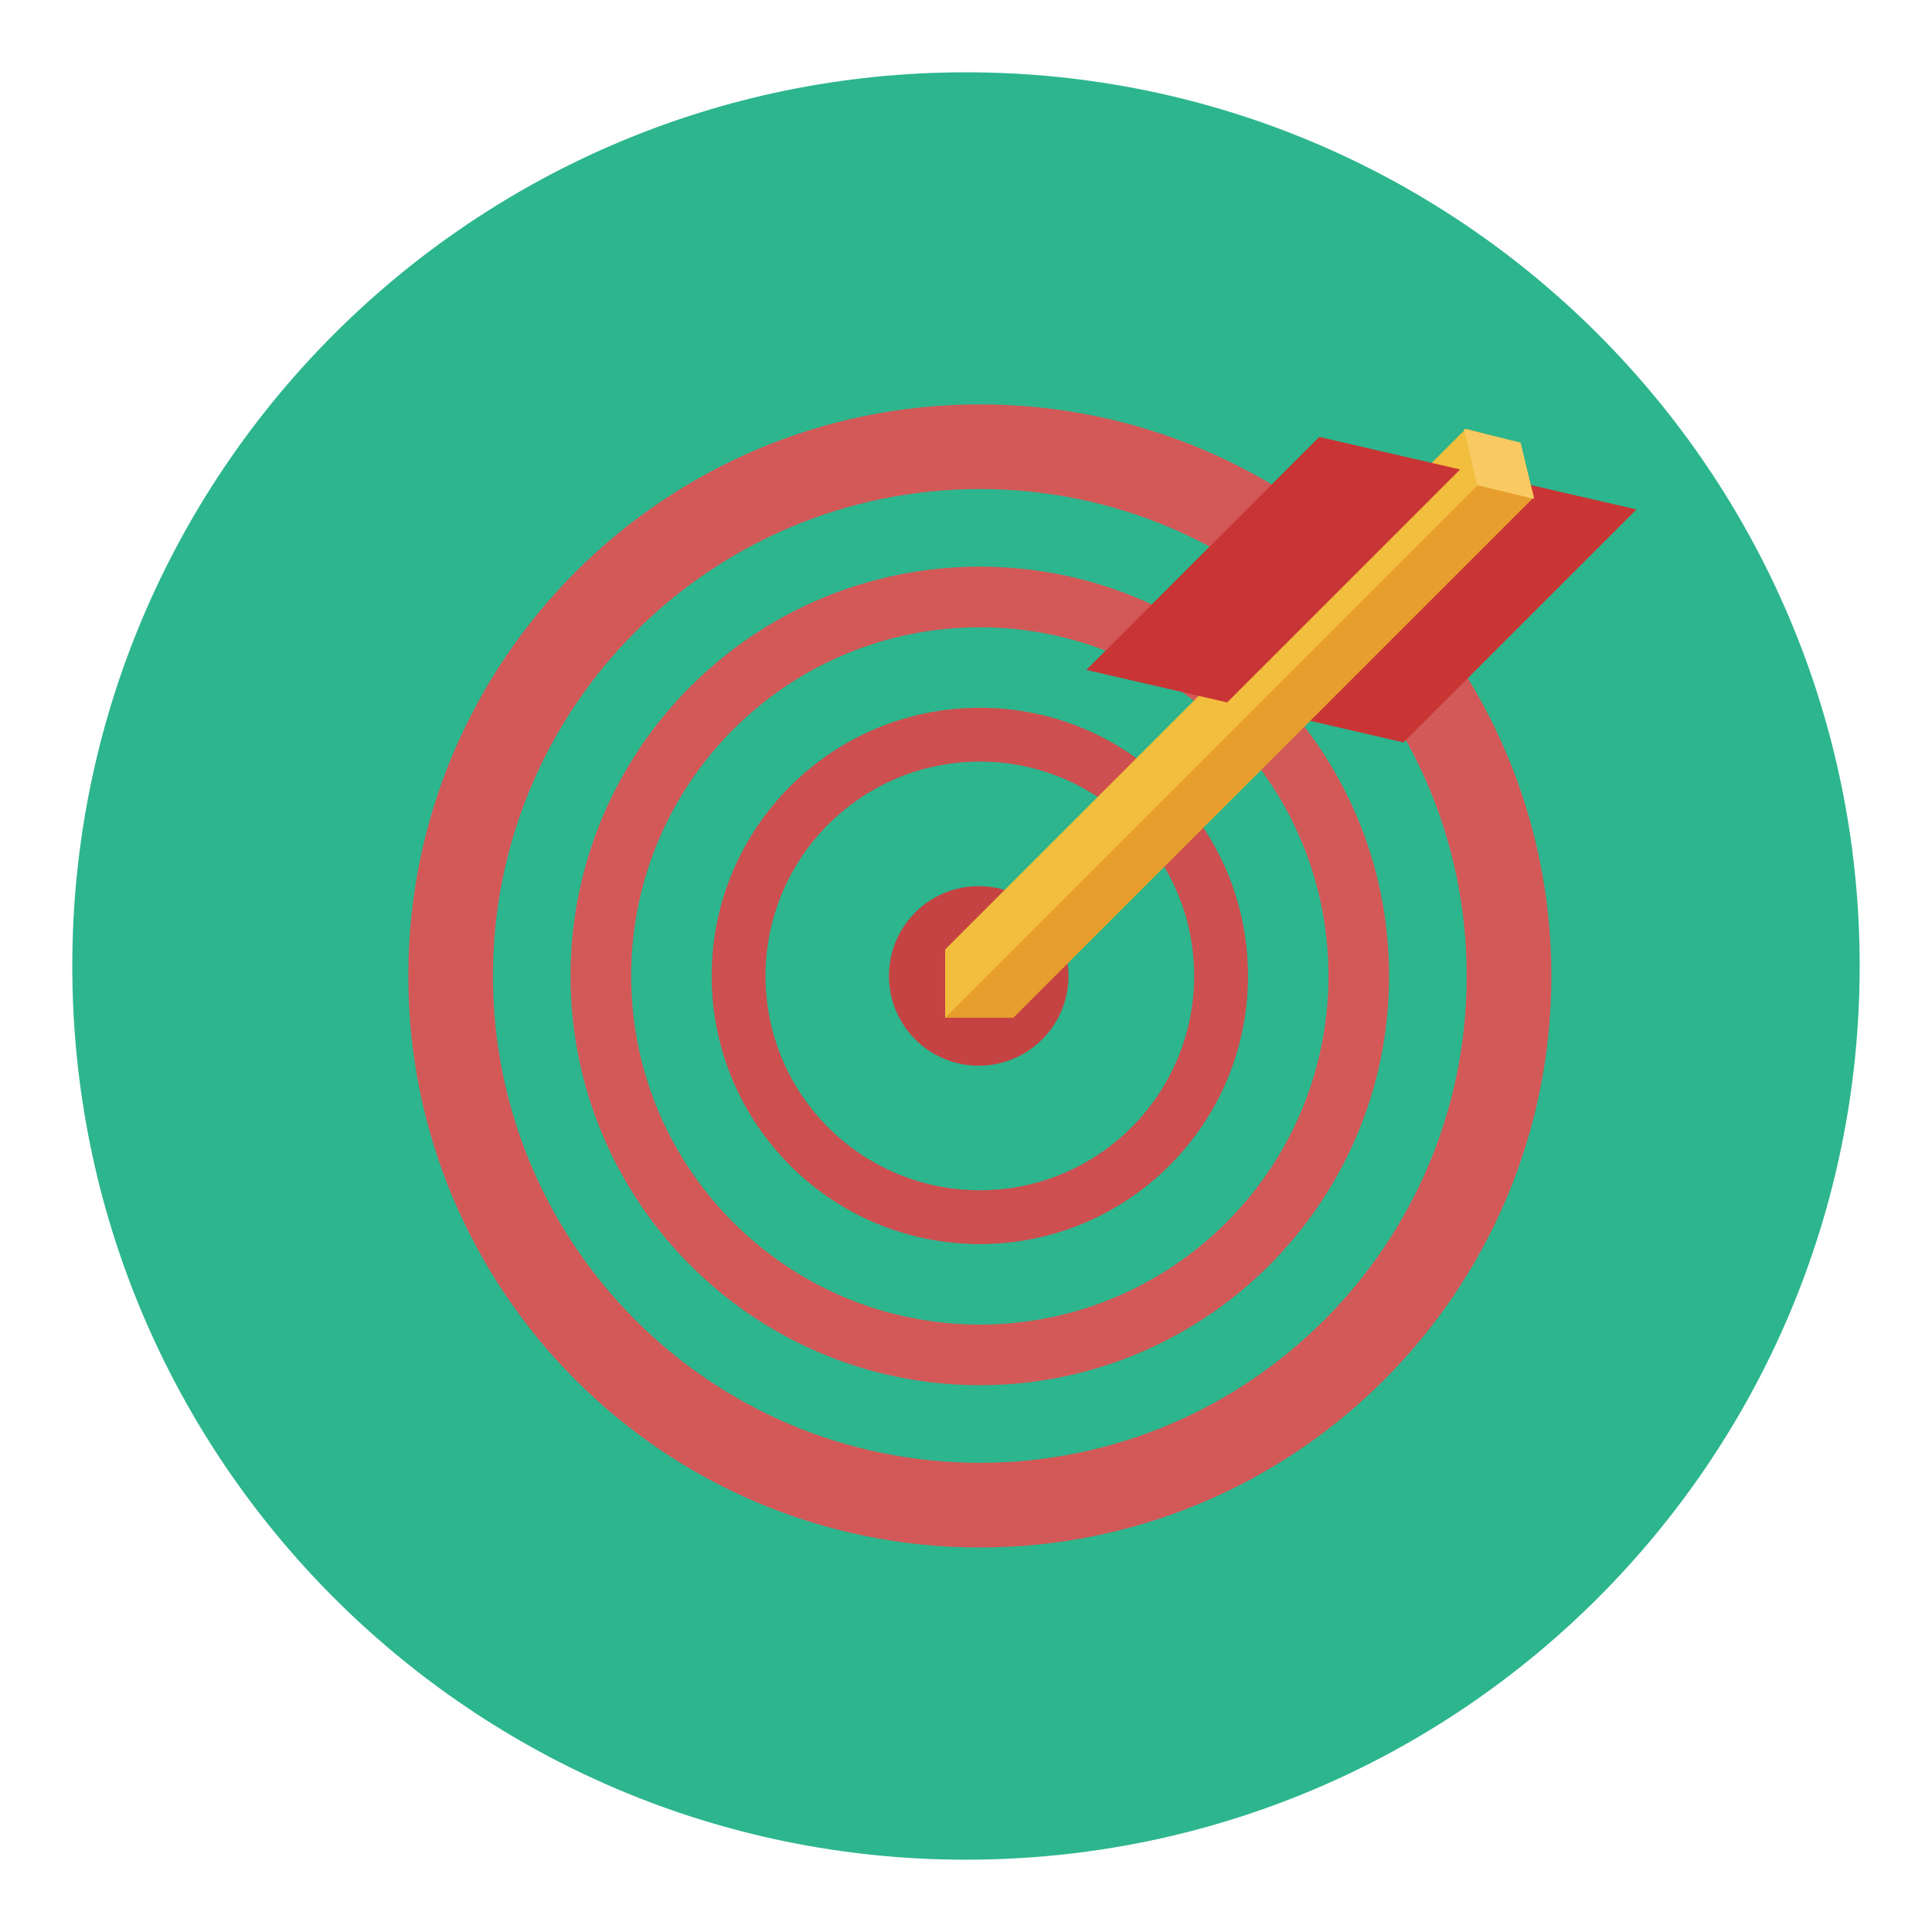
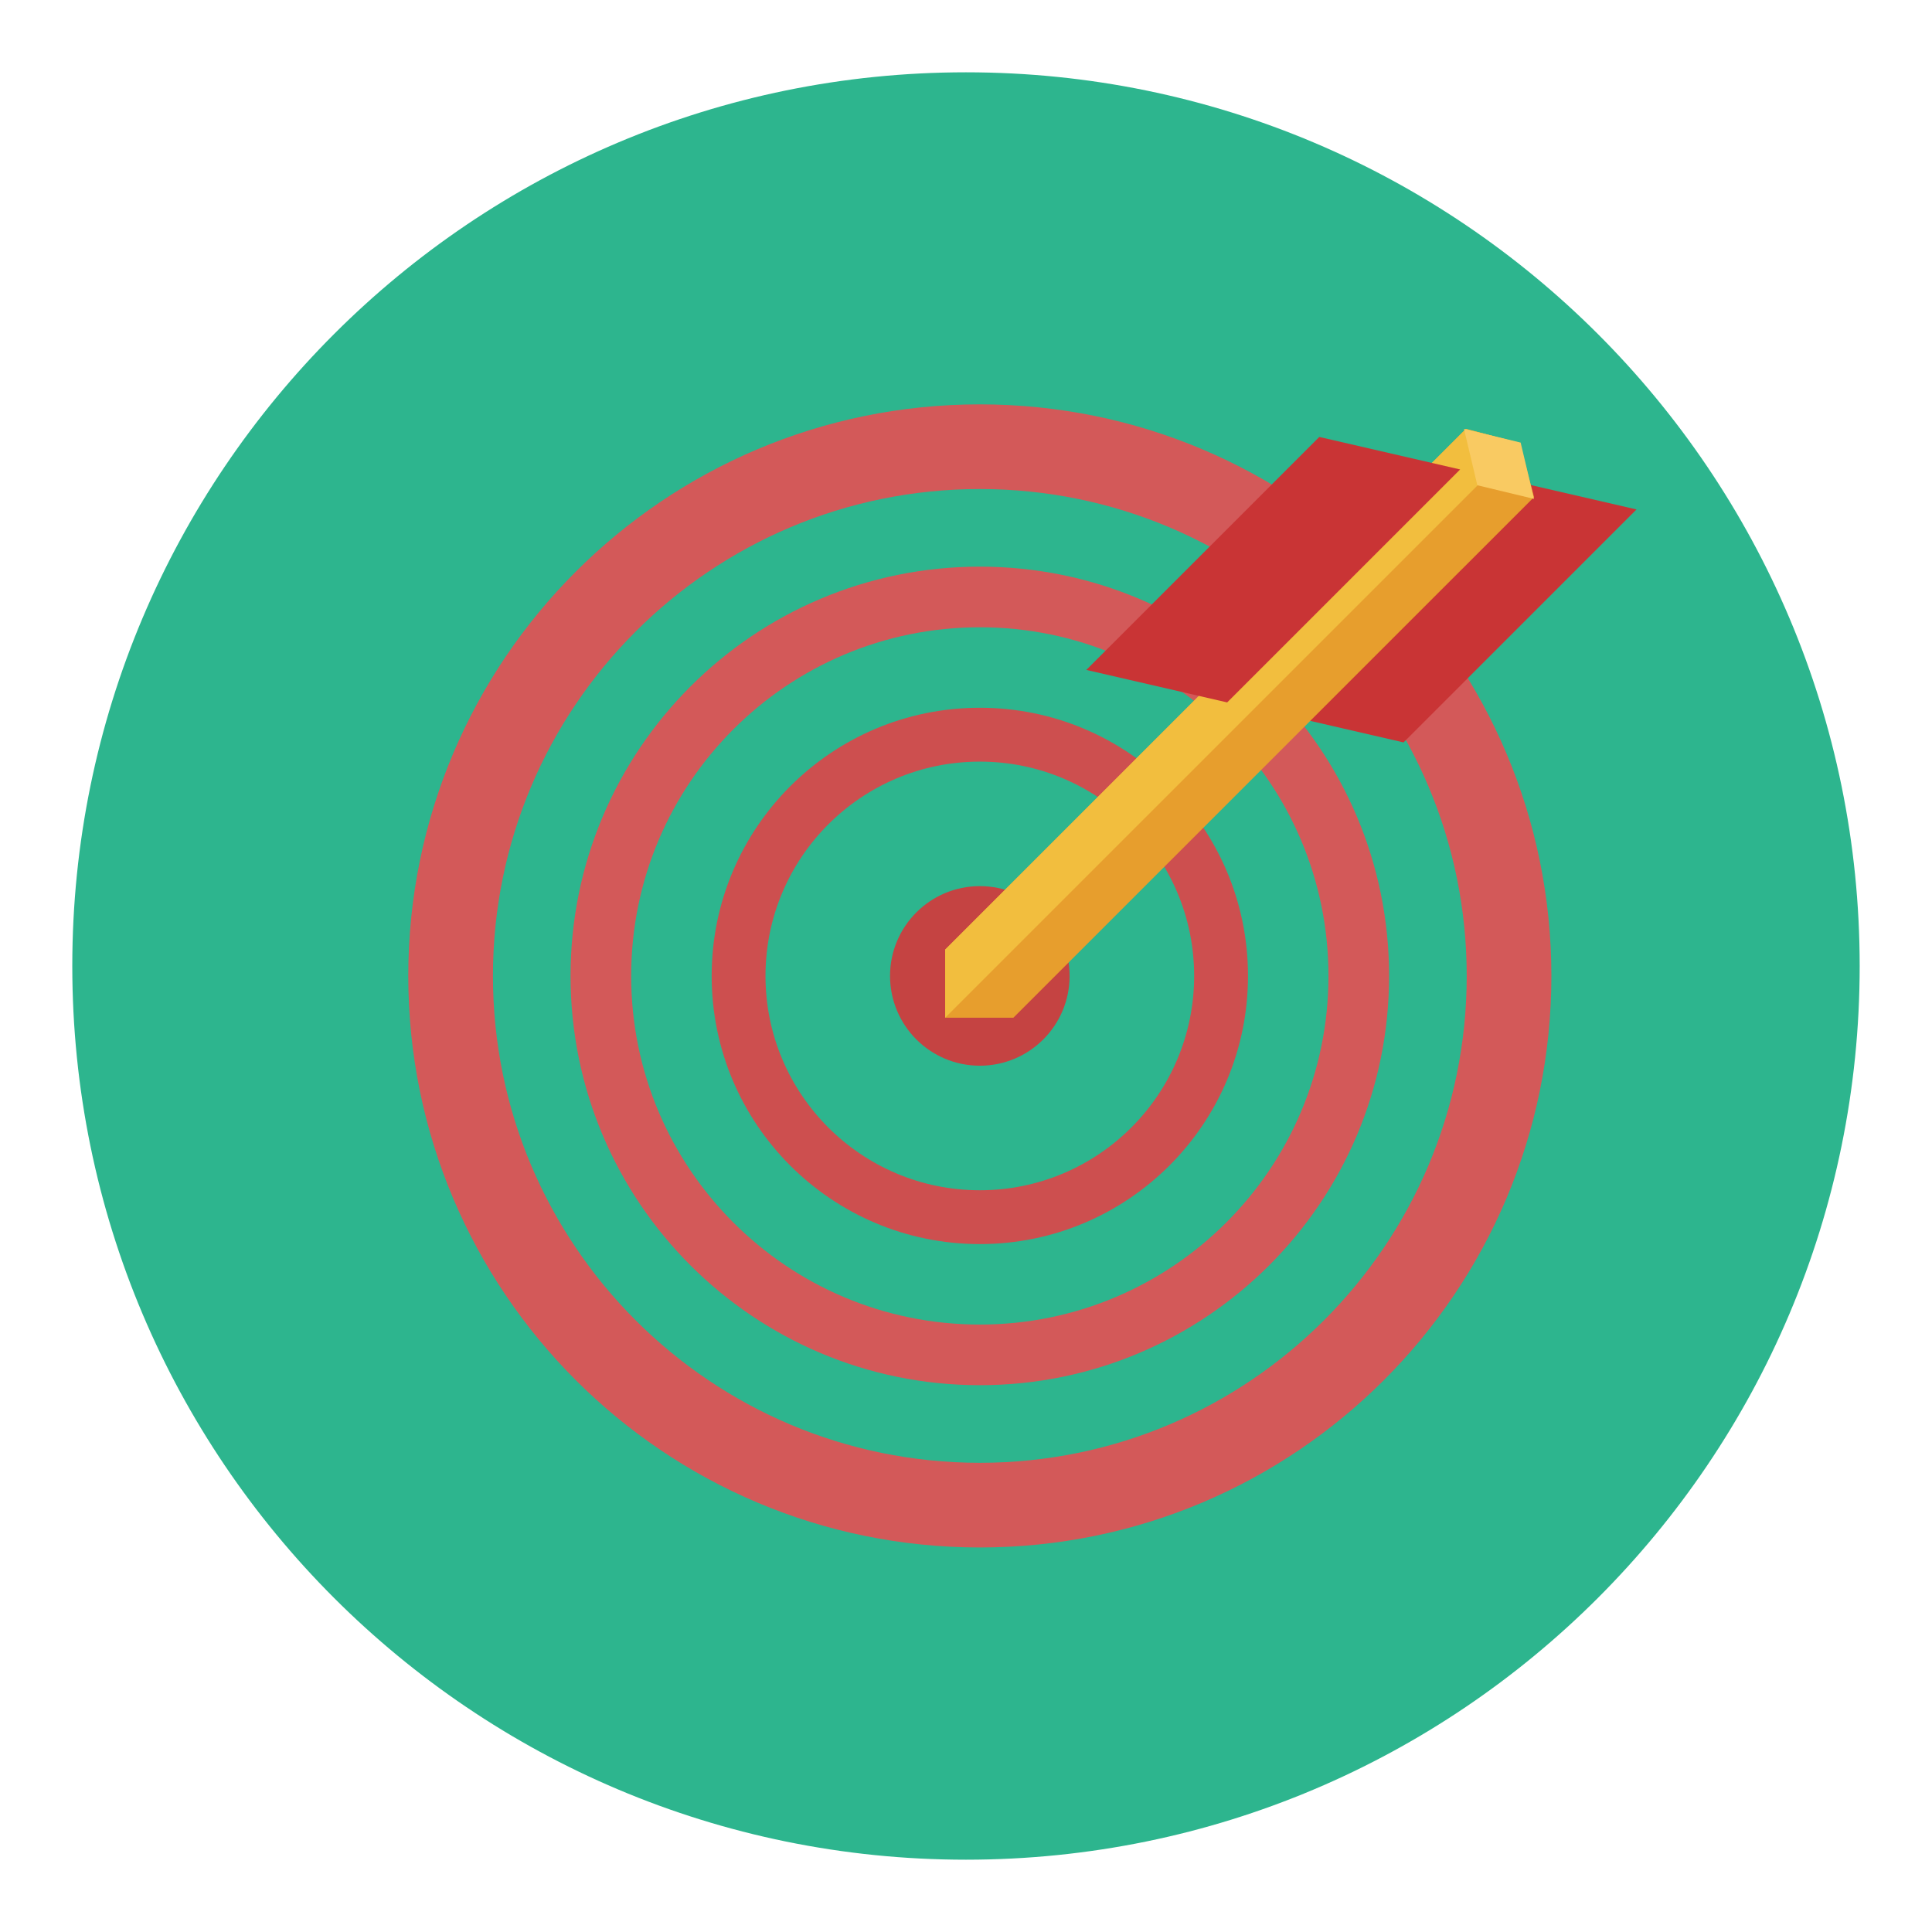
- <svg xmlns="http://www.w3.org/2000/svg" xml:space="preserve" width="136.914px" height="136.914px" x="0px" y="0px" viewBox="0 0 136.914 136.914">
-   <circle cx="68.456" cy="68.457" r="63.333" fill="#2DB58E" />
-   <path fill="#D35959" d="M69.437 28.656c-22.37 0-40.504 18.135-40.504 40.504s18.134 40.504 40.504 40.504c22.369 0 40.504-18.135 40.504-40.504S91.806 28.656 69.437 28.656zm0 75.008c-19.057 0-34.504-15.448-34.504-34.504S50.38 34.656 69.437 34.656c19.056 0 34.504 15.448 34.504 34.504s-15.449 34.504-34.504 34.504z" />
-   <path fill="#D35959" d="M69.437 40.156c-16.019 0-29.004 12.986-29.004 29.004s12.985 29.004 29.004 29.004S98.44 85.178 98.44 69.16 85.455 40.156 69.437 40.156zm0 53.711c-13.646 0-24.708-11.062-24.708-24.707s11.062-24.707 24.708-24.707S94.144 55.515 94.144 69.16 83.082 93.867 69.437 93.867z" />
-   <path fill="#CD4F4F" d="M69.437 50.156c-10.496 0-19.004 8.509-19.004 19.004s8.508 19.004 19.004 19.004c10.495 0 19.004-8.509 19.004-19.004s-8.509-19.004-19.004-19.004zm0 34.193c-8.389 0-15.189-6.8-15.189-15.188s6.801-15.188 15.189-15.188 15.188 6.8 15.188 15.188-6.8 15.188-15.188 15.188z" />
-   <path fill="#C54342" d="M69.437 75.523a6.363 6.363 0 1 1 0-12.725 6.363 6.363 0 0 1 0 12.725z" />
-   <path fill="#C93435" d="m89.482 50.309 9.983 2.303 16.509-16.509-9.982-2.304z" />
-   <path fill="#E79E2D" d="m108.712 35.227-1.001-3.832-3.831-1-36.899 36.896v4.832h4.833z" />
-   <path fill="#F2BE3E" d="m107.711 31.395-3.831-1-36.899 36.896v4.832z" />
-   <path fill="#F9CA62" d="m108.707 35.354-4.014-.966-.944-3.991 4.014.967z" />
-   <path fill="#C93435" d="m76.983 47.475 9.982 2.303 16.51-16.509-9.983-2.304z" />
+ <svg xmlns="http://www.w3.org/2000/svg" version="1.1" id="Layer_1" x="0px" y="0px" width="136.914px" height="136.914px" viewBox="0 0 136.914 136.914" enable-background="new 0 0 136.914 136.914" xml:space="preserve">
+   <g>
+     <g>
+       <g>
+         <g>
+           <g>
+             <circle fill="#2DB58E" cx="68.456" cy="68.457" r="63.333" />
+           </g>
+         </g>
+       </g>
+     </g>
+     <g>
+       <g>
+         <g>
+           <path fill="#D35959" d="M69.437,28.656c-22.37,0-40.504,18.135-40.504,40.504s18.134,40.504,40.504,40.504      c22.369,0,40.504-18.135,40.504-40.504S91.806,28.656,69.437,28.656z M69.437,103.664c-19.057,0-34.504-15.448-34.504-34.504      S50.38,34.656,69.437,34.656c19.056,0,34.504,15.448,34.504,34.504S88.492,103.664,69.437,103.664z" />
+         </g>
+       </g>
+       <g>
+         <g>
+           <path fill="#D35959" d="M69.437,40.156c-16.019,0-29.004,12.986-29.004,29.004s12.985,29.004,29.004,29.004      S98.44,85.178,98.44,69.16S85.455,40.156,69.437,40.156z M69.437,93.867c-13.646,0-24.708-11.062-24.708-24.707      s11.062-24.707,24.708-24.707S94.144,55.515,94.144,69.16S83.082,93.867,69.437,93.867z" />
+         </g>
+       </g>
+       <g>
+         <g>
+           <path fill="#CD4F4F" d="M69.437,50.156c-10.496,0-19.004,8.509-19.004,19.004s8.508,19.004,19.004,19.004      c10.495,0,19.004-8.509,19.004-19.004S79.932,50.156,69.437,50.156z M69.437,84.349c-8.389,0-15.189-6.8-15.189-15.188      s6.801-15.188,15.189-15.188s15.188,6.8,15.188,15.188S77.825,84.349,69.437,84.349z" />
+         </g>
+       </g>
+       <g>
+         <g>
+           <path fill="#C54342" d="M69.437,75.523c-3.515,0-6.363-2.849-6.363-6.363s2.849-6.363,6.363-6.363      c3.514,0,6.362,2.849,6.362,6.363S72.95,75.523,69.437,75.523z" />
+         </g>
+       </g>
+       <g>
+         <g>
+           <polygon fill="#C93435" points="89.482,50.309 99.465,52.612 115.974,36.103 105.992,33.799     " />
+         </g>
+       </g>
+       <g>
+         <g>
+           <polygon fill="#E79E2D" points="108.712,35.227 107.711,31.395 103.88,30.395 66.981,67.291 66.981,72.123 71.814,72.123           " />
+         </g>
+         <g>
+           <polygon fill="#F2BE3E" points="107.711,31.395 103.88,30.395 66.981,67.291 66.981,72.123     " />
+         </g>
+         <g>
+           <polygon fill="#F9CA62" points="108.707,35.354 104.693,34.388 103.749,30.397 107.763,31.364     " />
+         </g>
+       </g>
+       <g>
+         <g>
+           <polygon fill="#C93435" points="76.983,47.475 86.965,49.778 103.475,33.269 93.492,30.965     " />
+         </g>
+       </g>
+     </g>
+   </g>
</svg>
